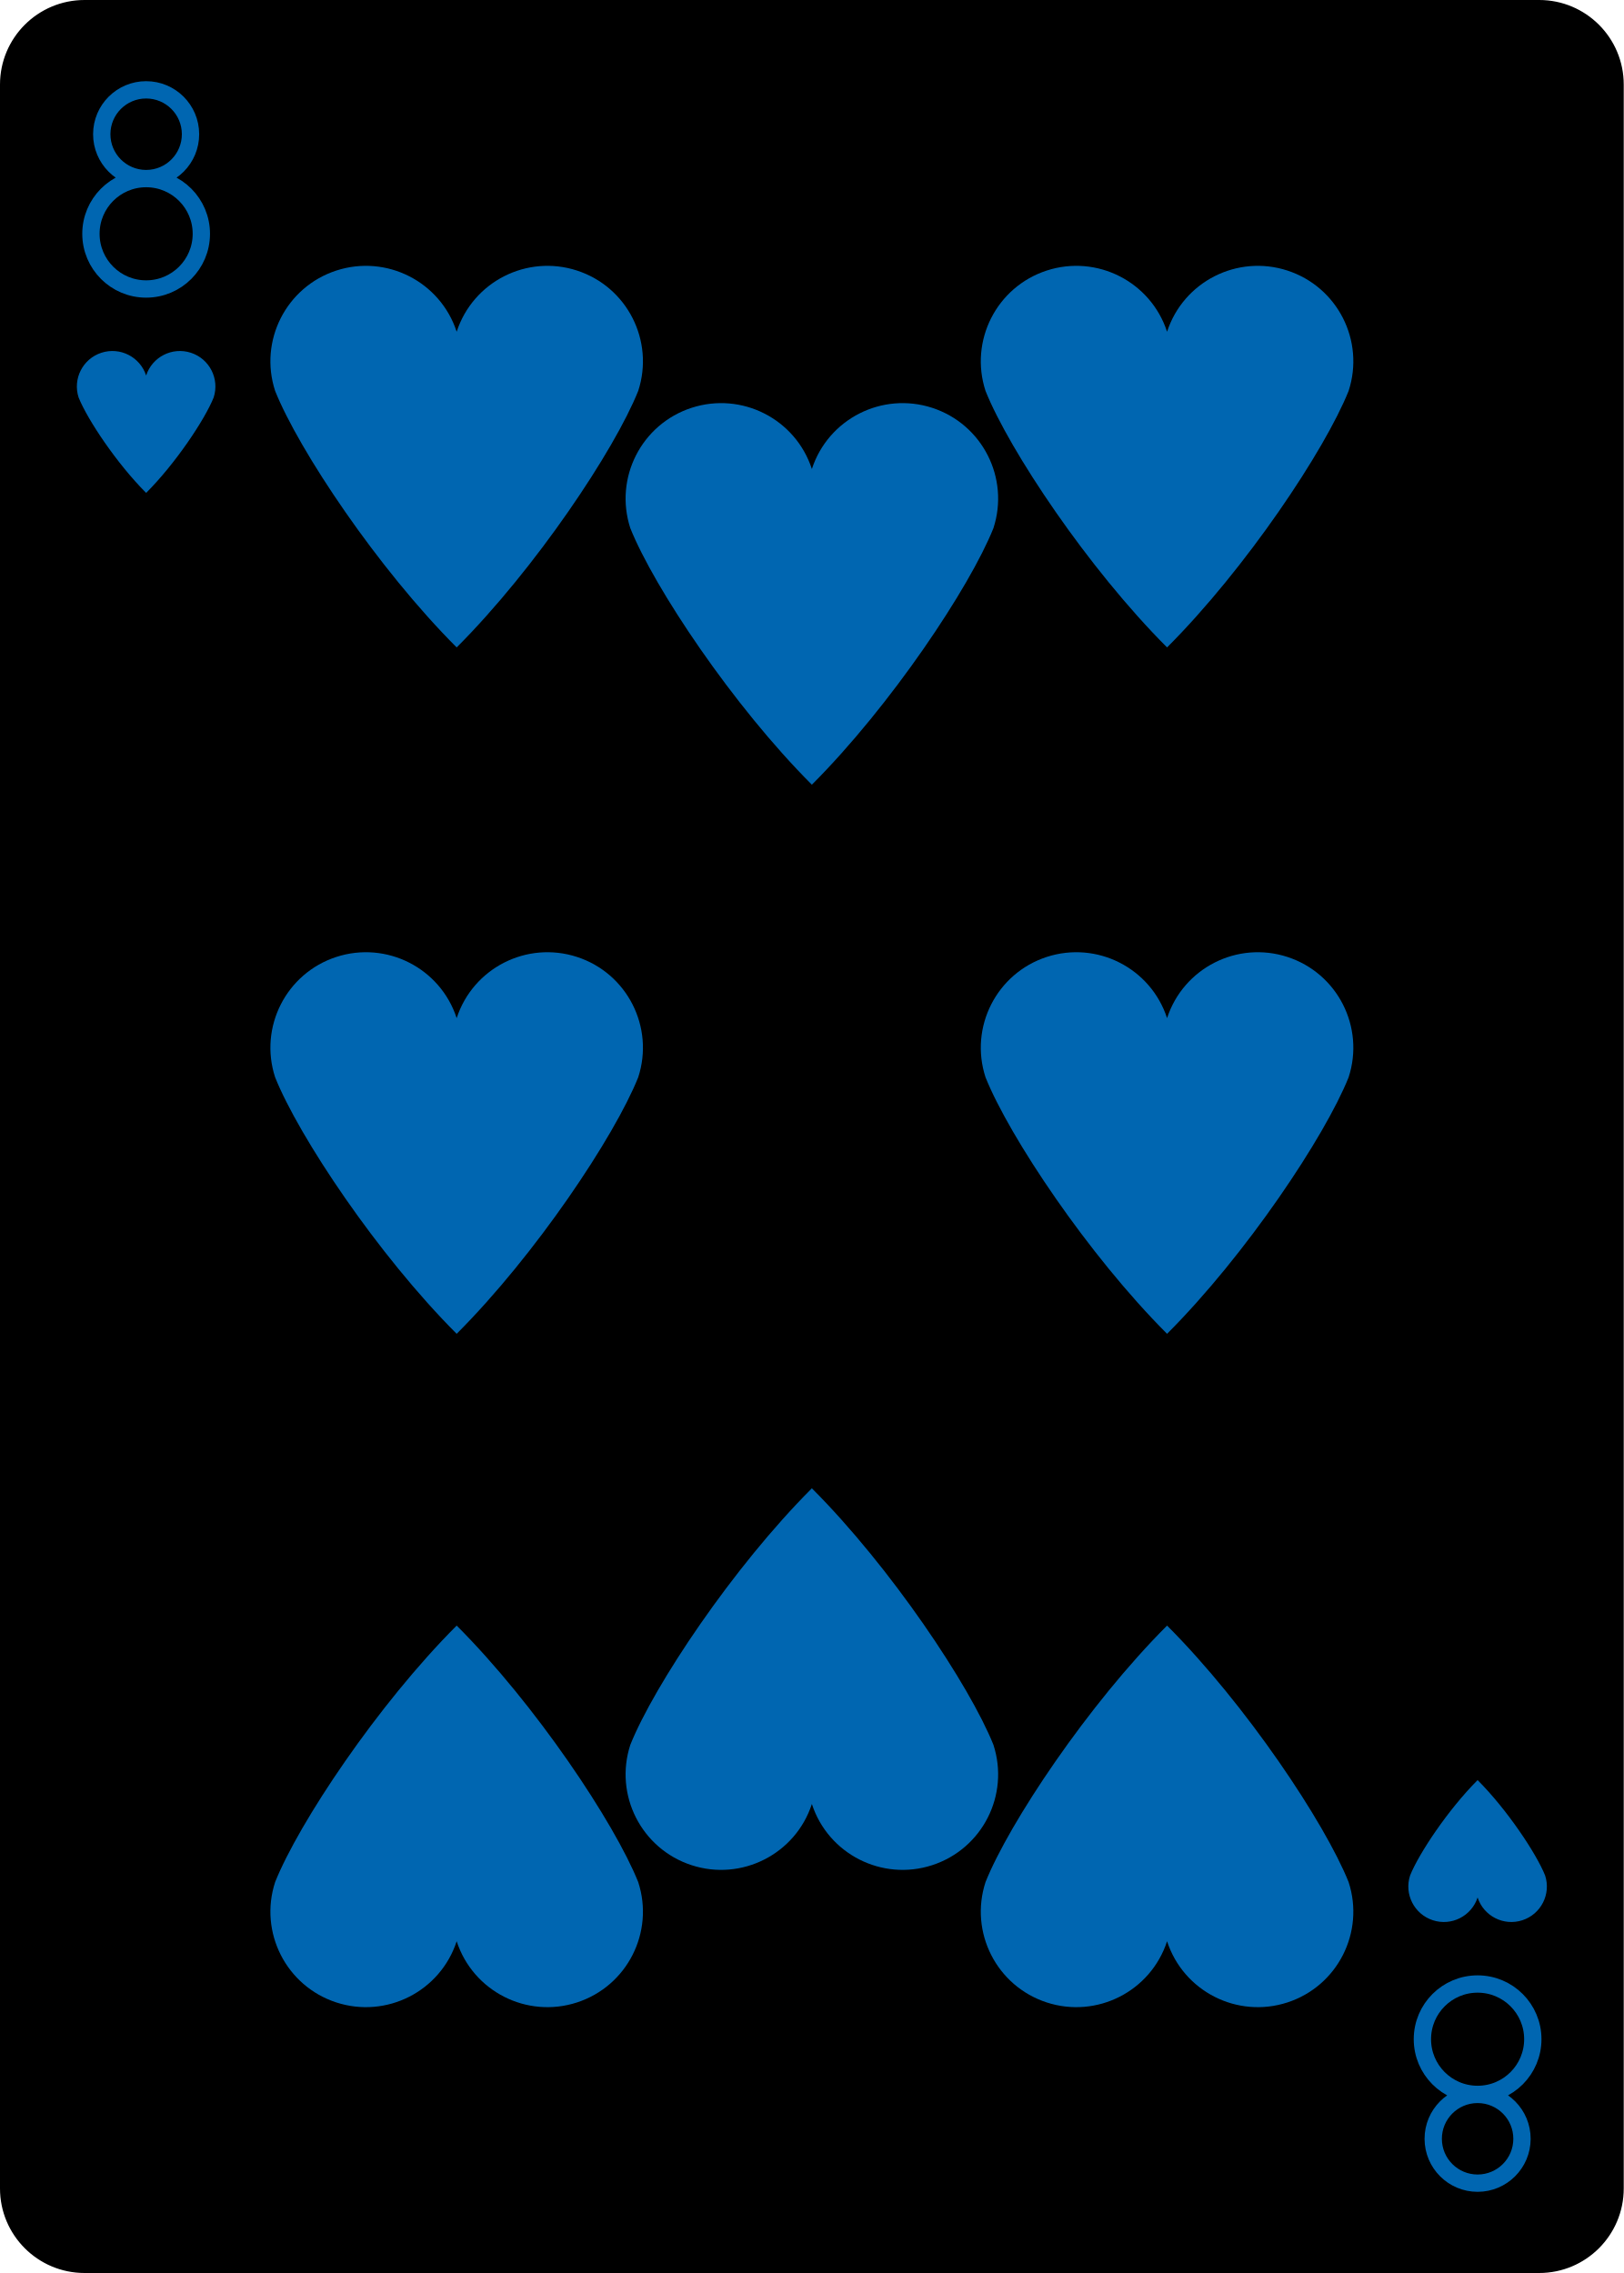
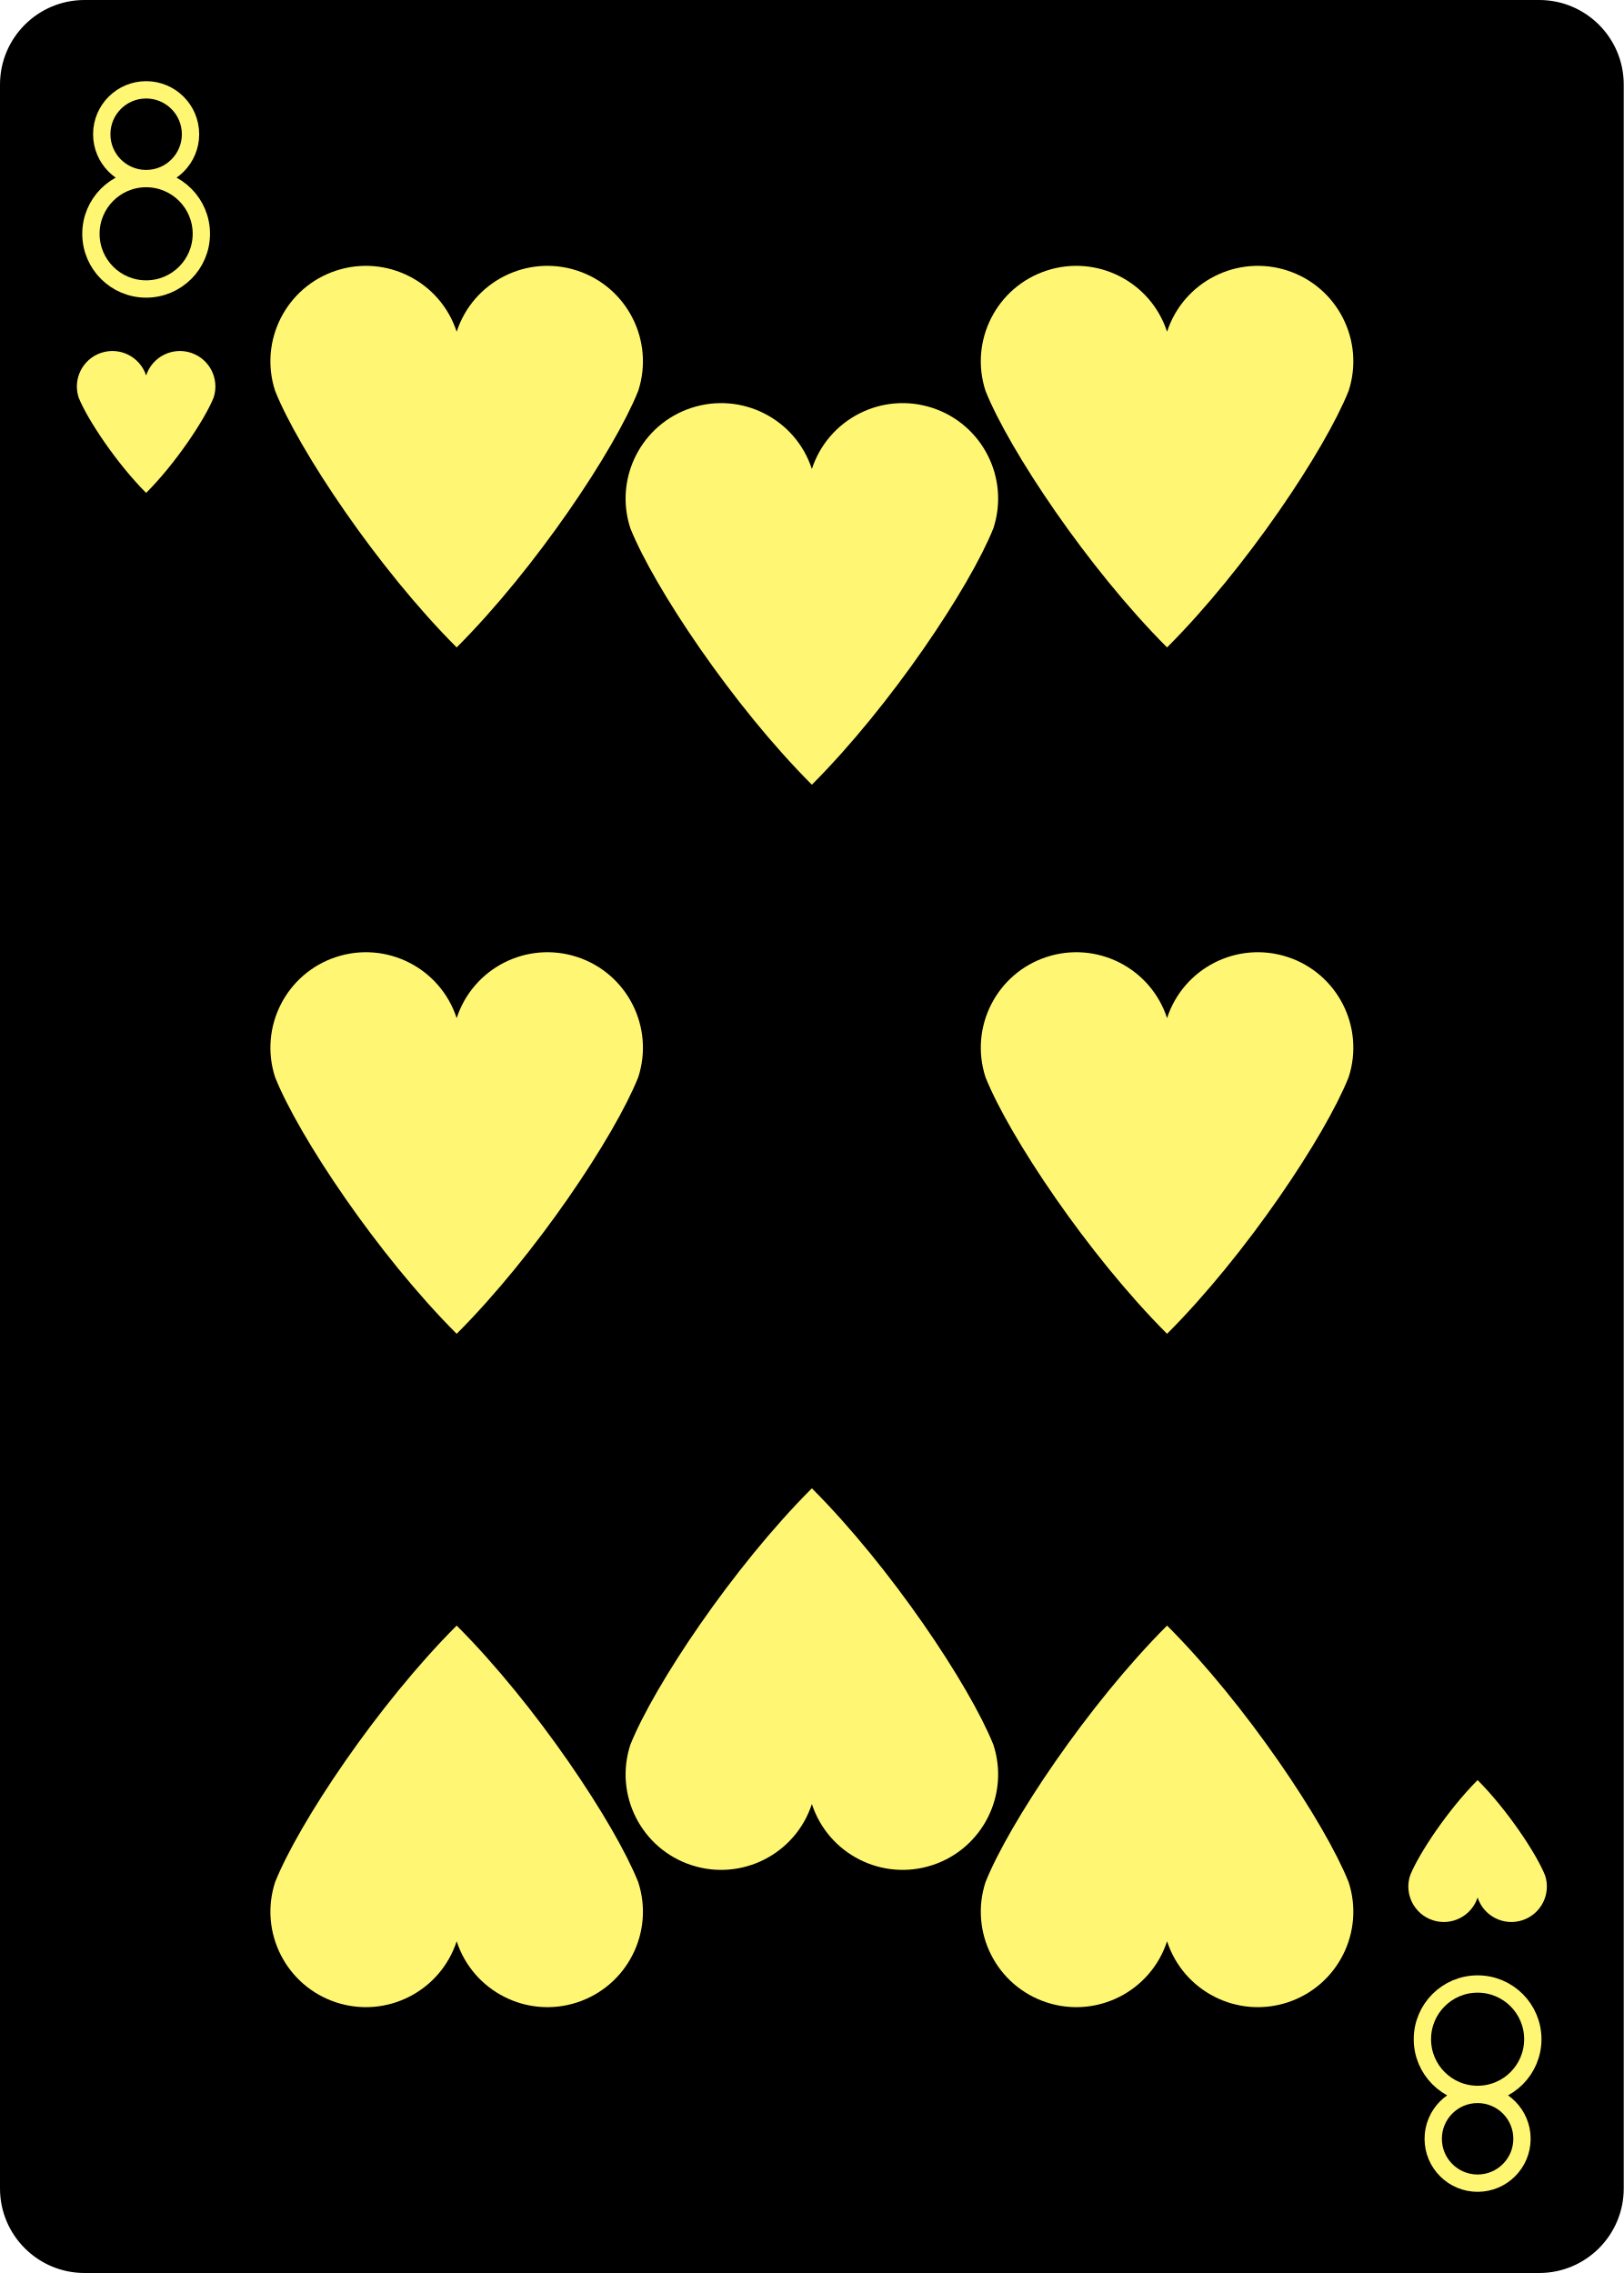
<svg xmlns="http://www.w3.org/2000/svg" xmlns:xlink="http://www.w3.org/1999/xlink" class="card" face="8H" height="3.5in" preserveAspectRatio="none" viewBox="-120 -168 240 336" width="2.5in">
  <defs>
    <symbol id="SH8" viewBox="-600 -600 1200 1200" preserveAspectRatio="xMinYMid">
-       <path d="M0 -300A230 230 0 0 1 460 -150C400 0 200 300 0 500C-200 300 -400 0 -460 -150A230 230 0 0 1 0 -300Z" fill="#0066b1" />
+       <path d="M0 -300A230 230 0 0 1 460 -150C400 0 200 300 0 500C-200 300 -400 0 -460 -150A230 230 0 0 1 0 -300Z" fill="#fff773" />
    </symbol>
    <symbol id="VH8" viewBox="-500 -500 1000 1000" preserveAspectRatio="xMinYMid">
-       <path d="M-1 -50A205 205 0 1 1 1 -50L-1 -50A255 255 0 1 0 1 -50Z" stroke="#0066b1" stroke-width="80" stroke-linecap="square" stroke-miterlimit="1.5" fill="none" />
+       <path d="M-1 -50A205 205 0 1 1 1 -50L-1 -50A255 255 0 1 0 1 -50Z" stroke="#fff773" stroke-width="80" stroke-linecap="square" stroke-miterlimit="1.5" fill="none" />
    </symbol>
  </defs>
  <rect width="239" height="335" x="-119.5" y="-167.5" rx="12" ry="12" fill="#000000" stroke="black" />
  <use xlink:href="#VH8" height="32" width="32" x="-114.4" y="-156" />
  <use xlink:href="#SH8" height="26.032" width="26.032" x="-111.416" y="-119" />
  <use xlink:href="#SH8" height="70" width="70" x="-87.501" y="-136.463" />
  <use xlink:href="#SH8" height="70" width="70" x="17.501" y="-136.463" />
  <use xlink:href="#SH8" height="70" width="70" x="-35" y="-116.17" />
  <use xlink:href="#SH8" height="70" width="70" x="-87.501" y="-35" />
  <use xlink:href="#SH8" height="70" width="70" x="17.501" y="-35" />
  <g transform="rotate(180)">
    <use xlink:href="#VH8" height="32" width="32" x="-114.4" y="-156" />
    <use xlink:href="#SH8" height="26.032" width="26.032" x="-111.416" y="-119" />
    <use xlink:href="#SH8" height="70" width="70" x="-87.501" y="-136.463" />
    <use xlink:href="#SH8" height="70" width="70" x="17.501" y="-136.463" />
    <use xlink:href="#SH8" height="70" width="70" x="-35" y="-116.17" />
  </g>
</svg>
